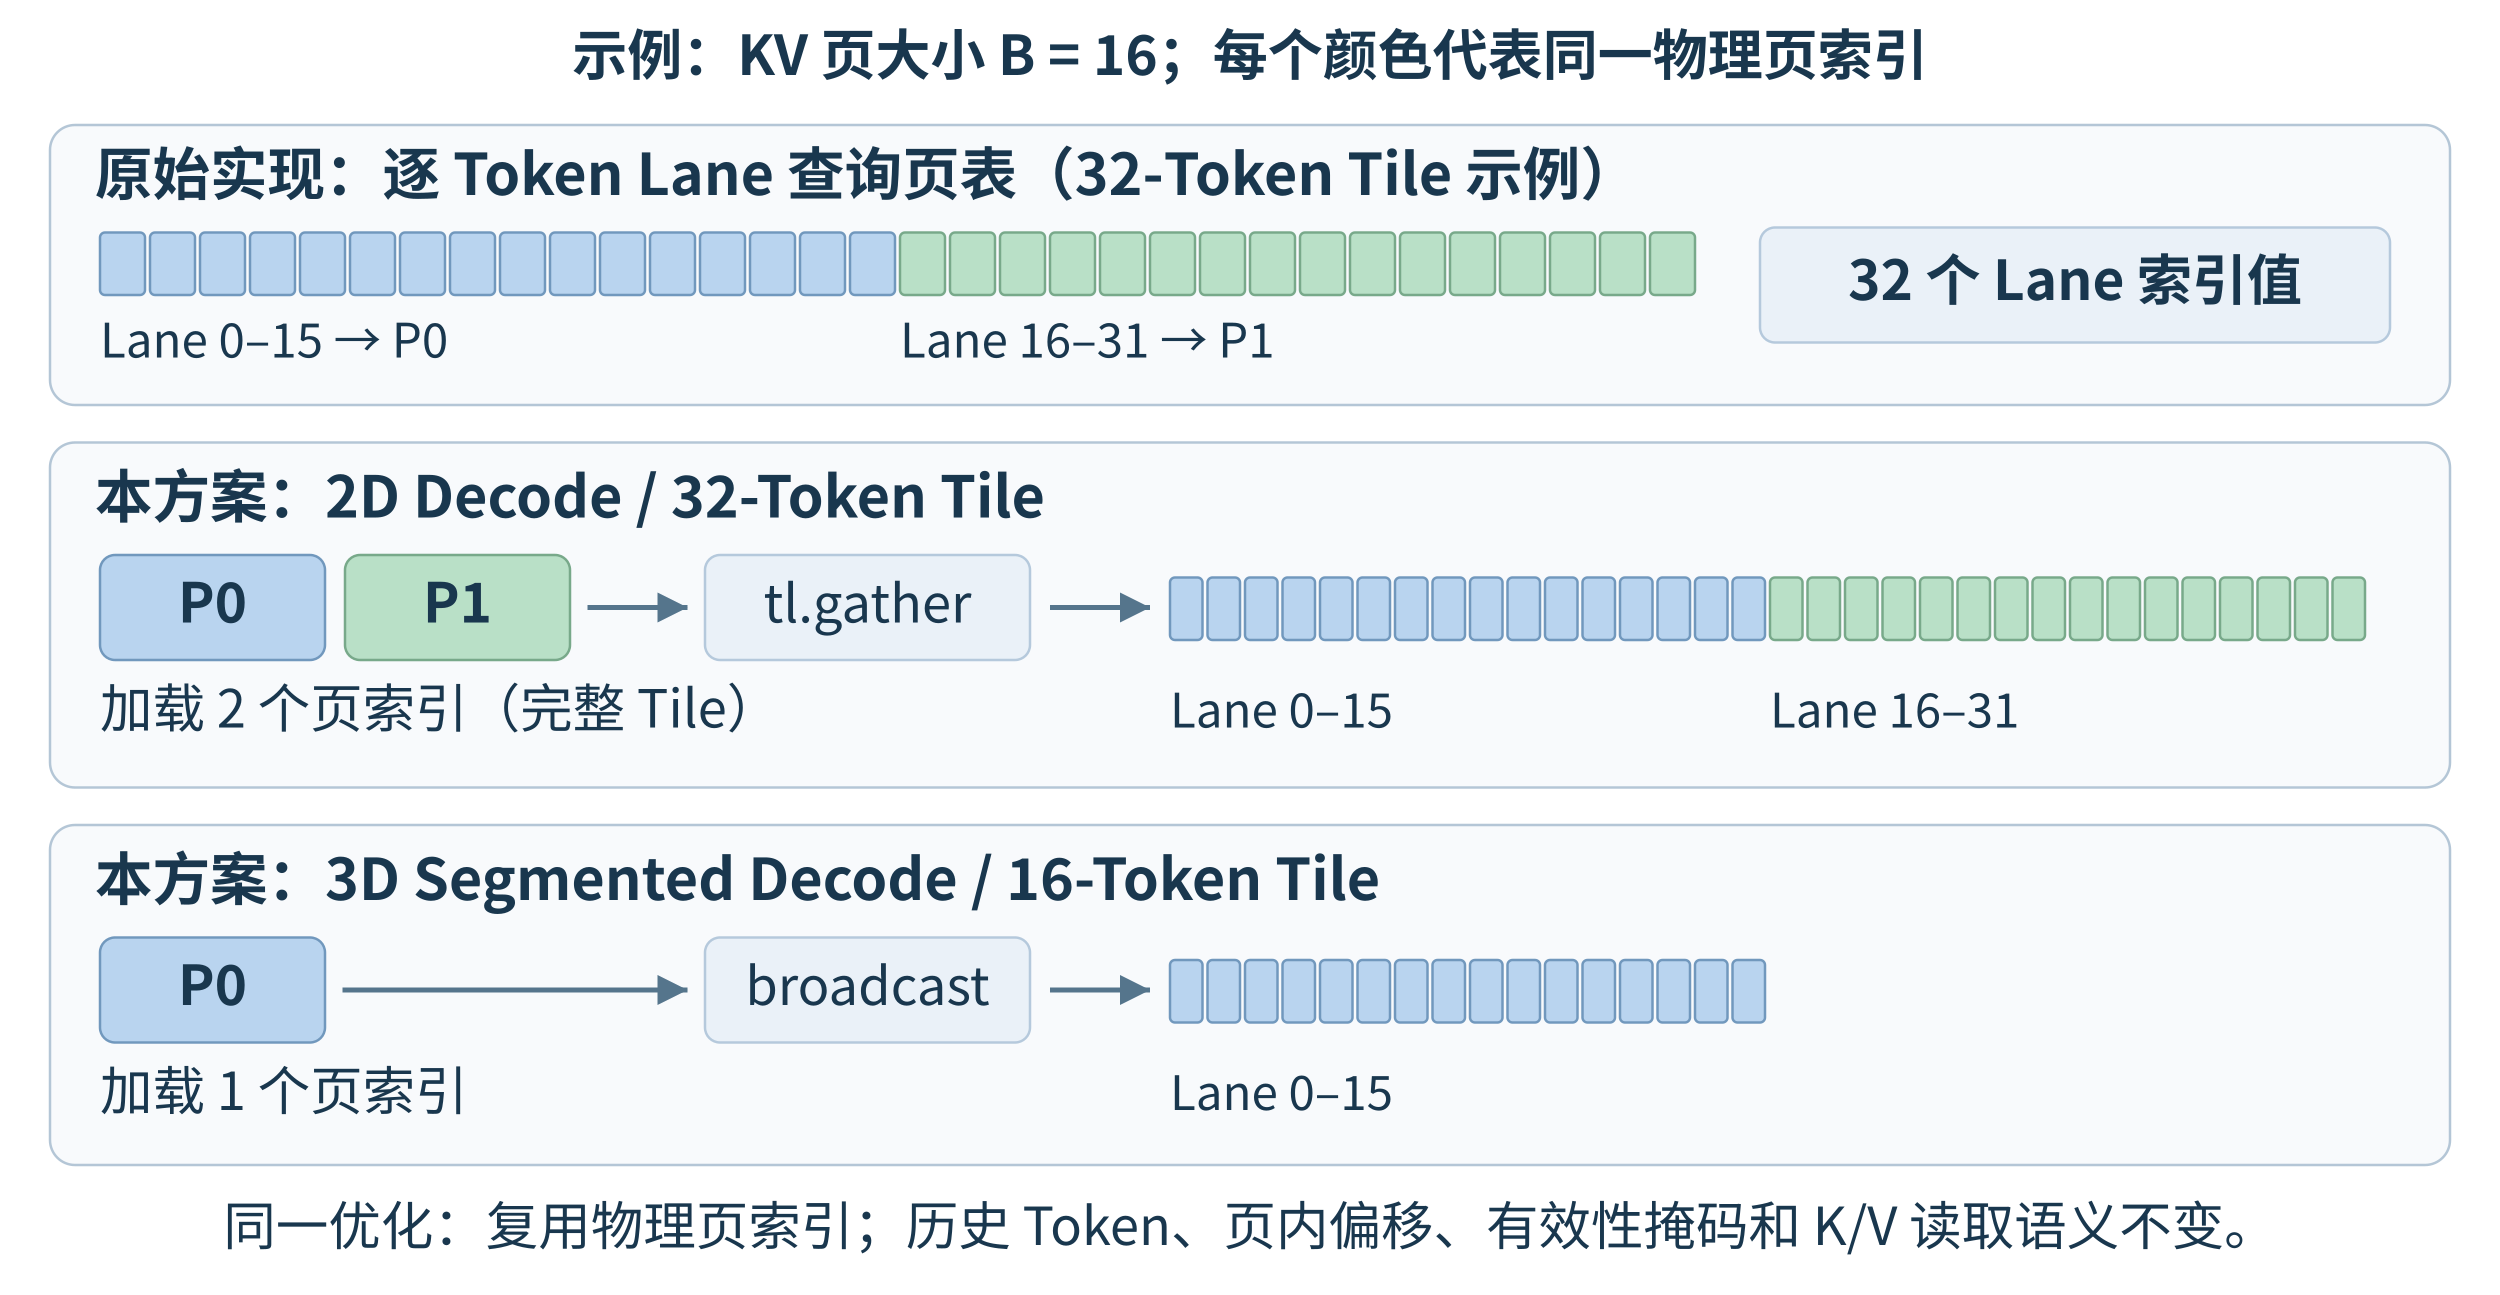
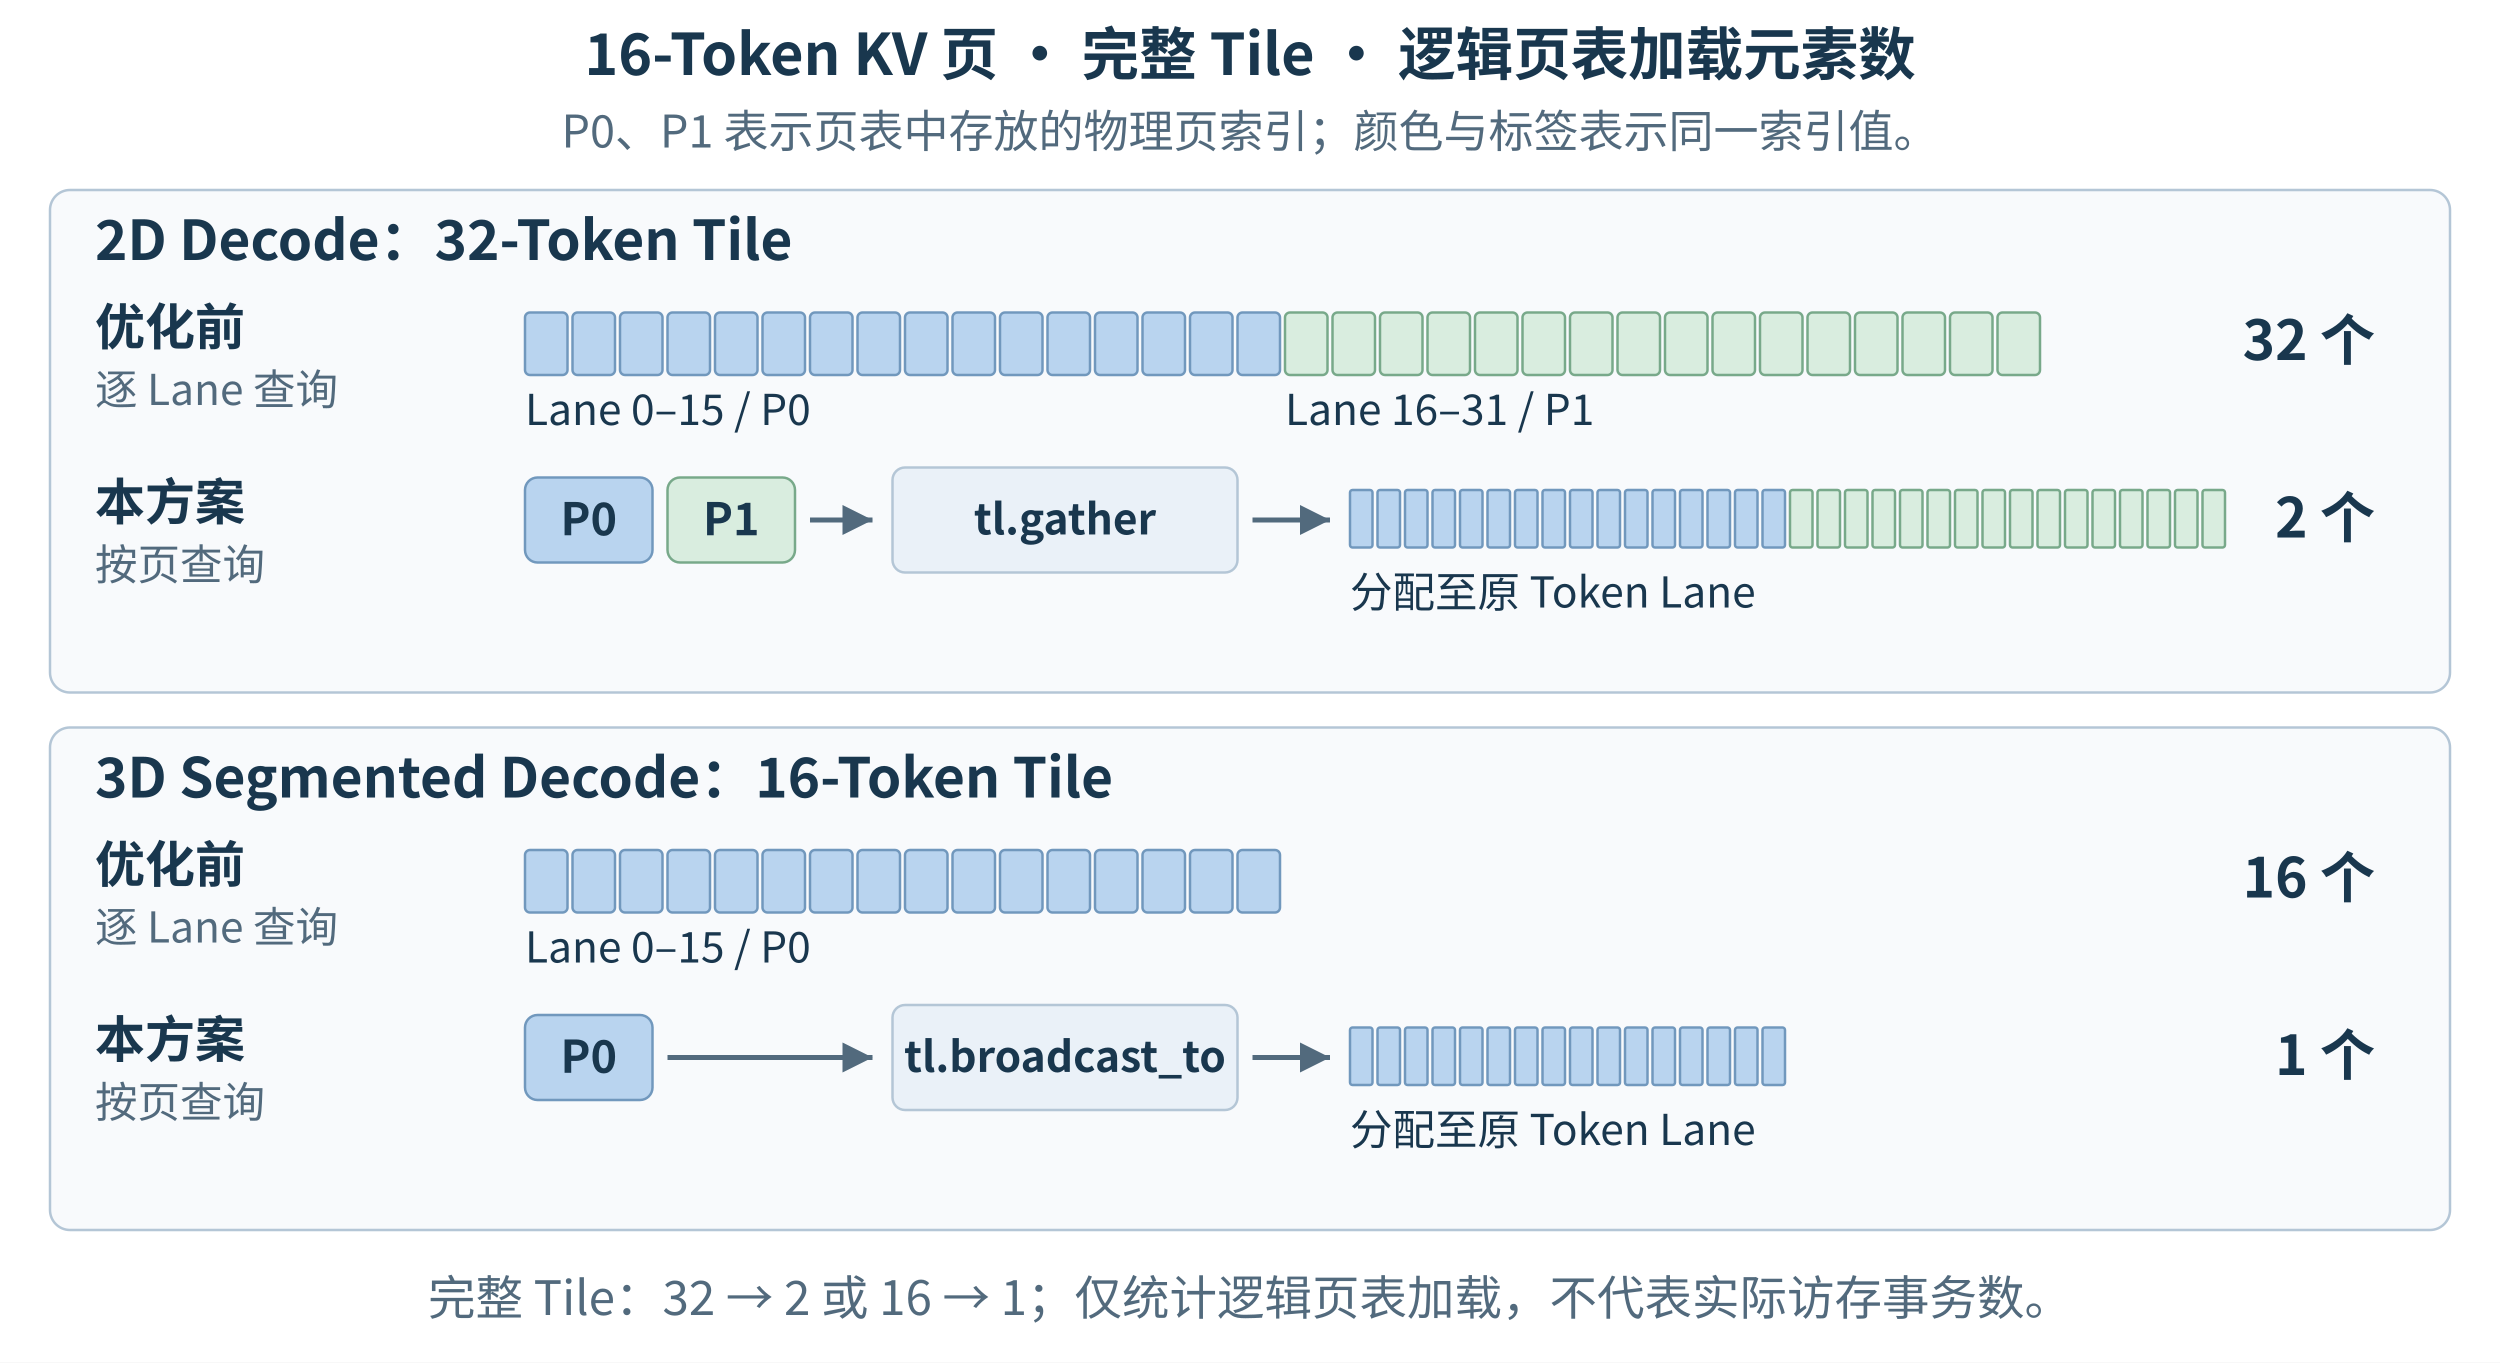
- <svg xmlns="http://www.w3.org/2000/svg" viewBox="0 0 1000 518" width="1000" height="518" font-family="Noto Sans CJK SC, Microsoft YaHei, PingFang SC, Arial, sans-serif" fill="#19374e">
-   <rect width="1000" height="518" fill="#fff" />
+ <svg xmlns="http://www.w3.org/2000/svg" viewBox="0 0 1000 545" width="1000" height="545" font-family="Noto Sans CJK SC, Microsoft YaHei, PingFang SC, Arial, sans-serif" fill="#19374e" role="img">
+   <rect width="1000" height="545" fill="#fff" />
  <defs>
    <marker id="arrow" markerWidth="7" markerHeight="7" refX="6" refY="3" orient="auto">
-       <path d="M0 0 L6 3 L0 6 Z" fill="#55758c" />
+       <path d="M0 0 L6 3 L0 6 Z" fill="#526a7d" />
    </marker>
  </defs>
-   <text x="500" y="30" font-size="22" text-anchor="middle" font-weight="600">示例：KV 页大小 B = 16；每个颜色代表同一物理页索引</text>
-   <rect x="20" y="50" width="960" height="112" rx="10" fill="#f8fafc" stroke="#b4c6d6" />
-   <text x="38" y="78" font-size="23" font-weight="700">原始实现：逐 Token Lane 查询页表（32-Token Tile 示例）</text>
-   <rect x="40" y="93" width="18" height="25" rx="2" fill="#b9d4ef" stroke="#7198bd" />
-   <rect x="60" y="93" width="18" height="25" rx="2" fill="#b9d4ef" stroke="#7198bd" />
-   <rect x="80" y="93" width="18" height="25" rx="2" fill="#b9d4ef" stroke="#7198bd" />
-   <rect x="100" y="93" width="18" height="25" rx="2" fill="#b9d4ef" stroke="#7198bd" />
-   <rect x="120" y="93" width="18" height="25" rx="2" fill="#b9d4ef" stroke="#7198bd" />
-   <rect x="140" y="93" width="18" height="25" rx="2" fill="#b9d4ef" stroke="#7198bd" />
-   <rect x="160" y="93" width="18" height="25" rx="2" fill="#b9d4ef" stroke="#7198bd" />
-   <rect x="180" y="93" width="18" height="25" rx="2" fill="#b9d4ef" stroke="#7198bd" />
-   <rect x="200" y="93" width="18" height="25" rx="2" fill="#b9d4ef" stroke="#7198bd" />
-   <rect x="220" y="93" width="18" height="25" rx="2" fill="#b9d4ef" stroke="#7198bd" />
-   <rect x="240" y="93" width="18" height="25" rx="2" fill="#b9d4ef" stroke="#7198bd" />
-   <rect x="260" y="93" width="18" height="25" rx="2" fill="#b9d4ef" stroke="#7198bd" />
-   <rect x="280" y="93" width="18" height="25" rx="2" fill="#b9d4ef" stroke="#7198bd" />
-   <rect x="300" y="93" width="18" height="25" rx="2" fill="#b9d4ef" stroke="#7198bd" />
-   <rect x="320" y="93" width="18" height="25" rx="2" fill="#b9d4ef" stroke="#7198bd" />
-   <rect x="340" y="93" width="18" height="25" rx="2" fill="#b9d4ef" stroke="#7198bd" />
-   <rect x="360" y="93" width="18" height="25" rx="2" fill="#b9e0c7" stroke="#78a98a" />
-   <rect x="380" y="93" width="18" height="25" rx="2" fill="#b9e0c7" stroke="#78a98a" />
-   <rect x="400" y="93" width="18" height="25" rx="2" fill="#b9e0c7" stroke="#78a98a" />
-   <rect x="420" y="93" width="18" height="25" rx="2" fill="#b9e0c7" stroke="#78a98a" />
-   <rect x="440" y="93" width="18" height="25" rx="2" fill="#b9e0c7" stroke="#78a98a" />
-   <rect x="460" y="93" width="18" height="25" rx="2" fill="#b9e0c7" stroke="#78a98a" />
-   <rect x="480" y="93" width="18" height="25" rx="2" fill="#b9e0c7" stroke="#78a98a" />
-   <rect x="500" y="93" width="18" height="25" rx="2" fill="#b9e0c7" stroke="#78a98a" />
-   <rect x="520" y="93" width="18" height="25" rx="2" fill="#b9e0c7" stroke="#78a98a" />
-   <rect x="540" y="93" width="18" height="25" rx="2" fill="#b9e0c7" stroke="#78a98a" />
-   <rect x="560" y="93" width="18" height="25" rx="2" fill="#b9e0c7" stroke="#78a98a" />
-   <rect x="580" y="93" width="18" height="25" rx="2" fill="#b9e0c7" stroke="#78a98a" />
-   <rect x="600" y="93" width="18" height="25" rx="2" fill="#b9e0c7" stroke="#78a98a" />
-   <rect x="620" y="93" width="18" height="25" rx="2" fill="#b9e0c7" stroke="#78a98a" />
-   <rect x="640" y="93" width="18" height="25" rx="2" fill="#b9e0c7" stroke="#78a98a" />
-   <rect x="660" y="93" width="18" height="25" rx="2" fill="#b9e0c7" stroke="#78a98a" />
-   <text x="40" y="143" font-size="19">Lane 0–15 → P0</text>
-   <text x="360" y="143" font-size="19">Lane 16–31 → P1</text>
-   <rect x="704" y="91" width="252" height="46" rx="6" fill="#eaf1f8" stroke="#b5c9dc" />
-   <text x="830" y="120" font-size="22" text-anchor="middle" font-weight="600">32 个 Lane 索引值</text>
-   <rect x="20" y="177" width="960" height="138" rx="10" fill="#f8fafc" stroke="#b4c6d6" />
-   <text x="38" y="207" font-size="23" font-weight="700">本方案：2D Decode / 32-Token Tile</text>
-   <rect x="40" y="222" width="90" height="42" rx="6" fill="#b9d4ef" stroke="#7198bd" />
-   <text x="85" y="249" font-size="22" text-anchor="middle" font-weight="600">P0</text>
-   <rect x="138" y="222" width="90" height="42" rx="6" fill="#b9e0c7" stroke="#78a98a" />
-   <text x="183" y="249" font-size="22" text-anchor="middle" font-weight="600">P1</text>
-   <path d="M235 243 L275 243" stroke="#55758c" stroke-width="2" fill="none" marker-end="url(#arrow)" />
-   <rect x="282" y="222" width="130" height="42" rx="6" fill="#eaf1f8" stroke="#b5c9dc" />
-   <text x="347" y="249" font-size="21" text-anchor="middle">tl.gather</text>
-   <path d="M420 243 L460 243" stroke="#55758c" stroke-width="2" fill="none" marker-end="url(#arrow)" />
-   <rect x="468" y="231" width="13" height="25" rx="2" fill="#b9d4ef" stroke="#7198bd" />
-   <rect x="483" y="231" width="13" height="25" rx="2" fill="#b9d4ef" stroke="#7198bd" />
-   <rect x="498" y="231" width="13" height="25" rx="2" fill="#b9d4ef" stroke="#7198bd" />
-   <rect x="513" y="231" width="13" height="25" rx="2" fill="#b9d4ef" stroke="#7198bd" />
-   <rect x="528" y="231" width="13" height="25" rx="2" fill="#b9d4ef" stroke="#7198bd" />
-   <rect x="543" y="231" width="13" height="25" rx="2" fill="#b9d4ef" stroke="#7198bd" />
-   <rect x="558" y="231" width="13" height="25" rx="2" fill="#b9d4ef" stroke="#7198bd" />
-   <rect x="573" y="231" width="13" height="25" rx="2" fill="#b9d4ef" stroke="#7198bd" />
-   <rect x="588" y="231" width="13" height="25" rx="2" fill="#b9d4ef" stroke="#7198bd" />
-   <rect x="603" y="231" width="13" height="25" rx="2" fill="#b9d4ef" stroke="#7198bd" />
-   <rect x="618" y="231" width="13" height="25" rx="2" fill="#b9d4ef" stroke="#7198bd" />
-   <rect x="633" y="231" width="13" height="25" rx="2" fill="#b9d4ef" stroke="#7198bd" />
-   <rect x="648" y="231" width="13" height="25" rx="2" fill="#b9d4ef" stroke="#7198bd" />
-   <rect x="663" y="231" width="13" height="25" rx="2" fill="#b9d4ef" stroke="#7198bd" />
-   <rect x="678" y="231" width="13" height="25" rx="2" fill="#b9d4ef" stroke="#7198bd" />
-   <rect x="693" y="231" width="13" height="25" rx="2" fill="#b9d4ef" stroke="#7198bd" />
-   <rect x="708" y="231" width="13" height="25" rx="2" fill="#b9e0c7" stroke="#78a98a" />
-   <rect x="723" y="231" width="13" height="25" rx="2" fill="#b9e0c7" stroke="#78a98a" />
-   <rect x="738" y="231" width="13" height="25" rx="2" fill="#b9e0c7" stroke="#78a98a" />
-   <rect x="753" y="231" width="13" height="25" rx="2" fill="#b9e0c7" stroke="#78a98a" />
-   <rect x="768" y="231" width="13" height="25" rx="2" fill="#b9e0c7" stroke="#78a98a" />
-   <rect x="783" y="231" width="13" height="25" rx="2" fill="#b9e0c7" stroke="#78a98a" />
-   <rect x="798" y="231" width="13" height="25" rx="2" fill="#b9e0c7" stroke="#78a98a" />
-   <rect x="813" y="231" width="13" height="25" rx="2" fill="#b9e0c7" stroke="#78a98a" />
-   <rect x="828" y="231" width="13" height="25" rx="2" fill="#b9e0c7" stroke="#78a98a" />
-   <rect x="843" y="231" width="13" height="25" rx="2" fill="#b9e0c7" stroke="#78a98a" />
-   <rect x="858" y="231" width="13" height="25" rx="2" fill="#b9e0c7" stroke="#78a98a" />
-   <rect x="873" y="231" width="13" height="25" rx="2" fill="#b9e0c7" stroke="#78a98a" />
-   <rect x="888" y="231" width="13" height="25" rx="2" fill="#b9e0c7" stroke="#78a98a" />
-   <rect x="903" y="231" width="13" height="25" rx="2" fill="#b9e0c7" stroke="#78a98a" />
-   <rect x="918" y="231" width="13" height="25" rx="2" fill="#b9e0c7" stroke="#78a98a" />
-   <rect x="933" y="231" width="13" height="25" rx="2" fill="#b9e0c7" stroke="#78a98a" />
-   <text x="40" y="291" font-size="21">加载 2 个页索引（完整 Tile）</text>
-   <text x="468" y="291" font-size="19">Lane 0–15</text>
-   <text x="708" y="291" font-size="19">Lane 16–31</text>
-   <rect x="20" y="330" width="960" height="136" rx="10" fill="#f8fafc" stroke="#b4c6d6" />
-   <text x="38" y="360" font-size="23" font-weight="700">本方案：3D Segmented Decode / 16-Token Tile</text>
-   <rect x="40" y="375" width="90" height="42" rx="6" fill="#b9d4ef" stroke="#7198bd" />
-   <text x="85" y="402" font-size="22" text-anchor="middle" font-weight="600">P0</text>
-   <path d="M137 396 L275 396" stroke="#55758c" stroke-width="2" fill="none" marker-end="url(#arrow)" />
-   <rect x="282" y="375" width="130" height="42" rx="6" fill="#eaf1f8" stroke="#b5c9dc" />
-   <text x="347" y="402" font-size="21" text-anchor="middle">broadcast</text>
-   <path d="M420 396 L460 396" stroke="#55758c" stroke-width="2" fill="none" marker-end="url(#arrow)" />
-   <rect x="468" y="384" width="13" height="25" rx="2" fill="#b9d4ef" stroke="#7198bd" />
-   <rect x="483" y="384" width="13" height="25" rx="2" fill="#b9d4ef" stroke="#7198bd" />
-   <rect x="498" y="384" width="13" height="25" rx="2" fill="#b9d4ef" stroke="#7198bd" />
-   <rect x="513" y="384" width="13" height="25" rx="2" fill="#b9d4ef" stroke="#7198bd" />
-   <rect x="528" y="384" width="13" height="25" rx="2" fill="#b9d4ef" stroke="#7198bd" />
-   <rect x="543" y="384" width="13" height="25" rx="2" fill="#b9d4ef" stroke="#7198bd" />
-   <rect x="558" y="384" width="13" height="25" rx="2" fill="#b9d4ef" stroke="#7198bd" />
-   <rect x="573" y="384" width="13" height="25" rx="2" fill="#b9d4ef" stroke="#7198bd" />
-   <rect x="588" y="384" width="13" height="25" rx="2" fill="#b9d4ef" stroke="#7198bd" />
-   <rect x="603" y="384" width="13" height="25" rx="2" fill="#b9d4ef" stroke="#7198bd" />
-   <rect x="618" y="384" width="13" height="25" rx="2" fill="#b9d4ef" stroke="#7198bd" />
-   <rect x="633" y="384" width="13" height="25" rx="2" fill="#b9d4ef" stroke="#7198bd" />
-   <rect x="648" y="384" width="13" height="25" rx="2" fill="#b9d4ef" stroke="#7198bd" />
-   <rect x="663" y="384" width="13" height="25" rx="2" fill="#b9d4ef" stroke="#7198bd" />
-   <rect x="678" y="384" width="13" height="25" rx="2" fill="#b9d4ef" stroke="#7198bd" />
-   <rect x="693" y="384" width="13" height="25" rx="2" fill="#b9d4ef" stroke="#7198bd" />
-   <text x="40" y="444" font-size="21">加载 1 个页索引</text>
-   <text x="468" y="444" font-size="19">Lane 0–15</text>
-   <text x="500" y="498" font-size="21" text-anchor="middle">同一优化：复用物理页索引；历史 Token、页内偏移、有效性掩码和 K/V 读取语义不变。</text>
+   <text x="500" y="30" font-size="23" text-anchor="middle" font-weight="700" fill="#19374e">16-Token KV 页 · 完整 Tile · 逻辑页表加载元素数</text>
+   <text x="500" y="59" font-size="18" text-anchor="middle" font-weight="400" fill="#526a7d">P0、P1 表示页表中存放的物理页索引；颜色与标签表示同一索引值。</text>
+   <rect x="20" y="76" width="960" height="201" rx="8" fill="#f8fafc" stroke="#b4c6d6" />
+   <text x="38" y="104" font-size="22" text-anchor="start" font-weight="700" fill="#19374e">2D Decode：32-Token Tile</text>
+   <text x="38" y="138" font-size="20" text-anchor="start" font-weight="600" fill="#19374e">优化前</text>
+   <text x="38" y="162" font-size="17" text-anchor="start" font-weight="400" fill="#526a7d">逐 Lane 查询</text>
+   <rect x="210" y="125" width="17" height="25" rx="2" fill="#b9d4ef" stroke="#7198bd" />
+   <rect x="229" y="125" width="17" height="25" rx="2" fill="#b9d4ef" stroke="#7198bd" />
+   <rect x="248" y="125" width="17" height="25" rx="2" fill="#b9d4ef" stroke="#7198bd" />
+   <rect x="267" y="125" width="17" height="25" rx="2" fill="#b9d4ef" stroke="#7198bd" />
+   <rect x="286" y="125" width="17" height="25" rx="2" fill="#b9d4ef" stroke="#7198bd" />
+   <rect x="305" y="125" width="17" height="25" rx="2" fill="#b9d4ef" stroke="#7198bd" />
+   <rect x="324" y="125" width="17" height="25" rx="2" fill="#b9d4ef" stroke="#7198bd" />
+   <rect x="343" y="125" width="17" height="25" rx="2" fill="#b9d4ef" stroke="#7198bd" />
+   <rect x="362" y="125" width="17" height="25" rx="2" fill="#b9d4ef" stroke="#7198bd" />
+   <rect x="381" y="125" width="17" height="25" rx="2" fill="#b9d4ef" stroke="#7198bd" />
+   <rect x="400" y="125" width="17" height="25" rx="2" fill="#b9d4ef" stroke="#7198bd" />
+   <rect x="419" y="125" width="17" height="25" rx="2" fill="#b9d4ef" stroke="#7198bd" />
+   <rect x="438" y="125" width="17" height="25" rx="2" fill="#b9d4ef" stroke="#7198bd" />
+   <rect x="457" y="125" width="17" height="25" rx="2" fill="#b9d4ef" stroke="#7198bd" />
+   <rect x="476" y="125" width="17" height="25" rx="2" fill="#b9d4ef" stroke="#7198bd" />
+   <rect x="495" y="125" width="17" height="25" rx="2" fill="#b9d4ef" stroke="#7198bd" />
+   <rect x="514" y="125" width="17" height="25" rx="2" fill="#d9eddf" stroke="#78a98a" />
+   <rect x="533" y="125" width="17" height="25" rx="2" fill="#d9eddf" stroke="#78a98a" />
+   <rect x="552" y="125" width="17" height="25" rx="2" fill="#d9eddf" stroke="#78a98a" />
+   <rect x="571" y="125" width="17" height="25" rx="2" fill="#d9eddf" stroke="#78a98a" />
+   <rect x="590" y="125" width="17" height="25" rx="2" fill="#d9eddf" stroke="#78a98a" />
+   <rect x="609" y="125" width="17" height="25" rx="2" fill="#d9eddf" stroke="#78a98a" />
+   <rect x="628" y="125" width="17" height="25" rx="2" fill="#d9eddf" stroke="#78a98a" />
+   <rect x="647" y="125" width="17" height="25" rx="2" fill="#d9eddf" stroke="#78a98a" />
+   <rect x="666" y="125" width="17" height="25" rx="2" fill="#d9eddf" stroke="#78a98a" />
+   <rect x="685" y="125" width="17" height="25" rx="2" fill="#d9eddf" stroke="#78a98a" />
+   <rect x="704" y="125" width="17" height="25" rx="2" fill="#d9eddf" stroke="#78a98a" />
+   <rect x="723" y="125" width="17" height="25" rx="2" fill="#d9eddf" stroke="#78a98a" />
+   <rect x="742" y="125" width="17" height="25" rx="2" fill="#d9eddf" stroke="#78a98a" />
+   <rect x="761" y="125" width="17" height="25" rx="2" fill="#d9eddf" stroke="#78a98a" />
+   <rect x="780" y="125" width="17" height="25" rx="2" fill="#d9eddf" stroke="#78a98a" />
+   <rect x="799" y="125" width="17" height="25" rx="2" fill="#d9eddf" stroke="#78a98a" />
+   <text x="210" y="170" font-size="17" text-anchor="start" font-weight="400" fill="#19374e">Lane 0–15 / P0</text>
+   <text x="514" y="170" font-size="17" text-anchor="start" font-weight="400" fill="#19374e">Lane 16–31 / P1</text>
+   <text x="950" y="144" font-size="22" text-anchor="end" font-weight="700" fill="#19374e">32 个</text>
+   <text x="38" y="208" font-size="20" text-anchor="start" font-weight="600" fill="#19374e">本方案</text>
+   <text x="38" y="232" font-size="17" text-anchor="start" font-weight="400" fill="#526a7d">按页查询</text>
+   <rect x="210" y="191" width="51" height="34" rx="5" fill="#b9d4ef" stroke="#7198bd" />
+   <text x="235.5" y="214.12" font-size="18" text-anchor="middle" font-weight="600" fill="#19374e">P0</text>
+   <rect x="267" y="191" width="51" height="34" rx="5" fill="#d9eddf" stroke="#78a98a" />
+   <text x="292.5" y="214.12" font-size="18" text-anchor="middle" font-weight="600" fill="#19374e">P1</text>
+   <path d="M324 208 L349 208" fill="none" stroke="#526a7d" stroke-width="2" marker-end="url(#arrow)" />
+   <rect x="357" y="187" width="138" height="42" rx="5" fill="#eaf1f8" stroke="#b4c6d6" />
+   <text x="426" y="213.78" font-size="17" text-anchor="middle" font-weight="600" fill="#19374e">tl.gather</text>
+   <path d="M501 208 L532 208" fill="none" stroke="#526a7d" stroke-width="2" marker-end="url(#arrow)" />
+   <rect x="540" y="196" width="9" height="23" rx="1" fill="#b9d4ef" stroke="#7198bd" />
+   <rect x="551" y="196" width="9" height="23" rx="1" fill="#b9d4ef" stroke="#7198bd" />
+   <rect x="562" y="196" width="9" height="23" rx="1" fill="#b9d4ef" stroke="#7198bd" />
+   <rect x="573" y="196" width="9" height="23" rx="1" fill="#b9d4ef" stroke="#7198bd" />
+   <rect x="584" y="196" width="9" height="23" rx="1" fill="#b9d4ef" stroke="#7198bd" />
+   <rect x="595" y="196" width="9" height="23" rx="1" fill="#b9d4ef" stroke="#7198bd" />
+   <rect x="606" y="196" width="9" height="23" rx="1" fill="#b9d4ef" stroke="#7198bd" />
+   <rect x="617" y="196" width="9" height="23" rx="1" fill="#b9d4ef" stroke="#7198bd" />
+   <rect x="628" y="196" width="9" height="23" rx="1" fill="#b9d4ef" stroke="#7198bd" />
+   <rect x="639" y="196" width="9" height="23" rx="1" fill="#b9d4ef" stroke="#7198bd" />
+   <rect x="650" y="196" width="9" height="23" rx="1" fill="#b9d4ef" stroke="#7198bd" />
+   <rect x="661" y="196" width="9" height="23" rx="1" fill="#b9d4ef" stroke="#7198bd" />
+   <rect x="672" y="196" width="9" height="23" rx="1" fill="#b9d4ef" stroke="#7198bd" />
+   <rect x="683" y="196" width="9" height="23" rx="1" fill="#b9d4ef" stroke="#7198bd" />
+   <rect x="694" y="196" width="9" height="23" rx="1" fill="#b9d4ef" stroke="#7198bd" />
+   <rect x="705" y="196" width="9" height="23" rx="1" fill="#b9d4ef" stroke="#7198bd" />
+   <rect x="716" y="196" width="9" height="23" rx="1" fill="#d9eddf" stroke="#78a98a" />
+   <rect x="727" y="196" width="9" height="23" rx="1" fill="#d9eddf" stroke="#78a98a" />
+   <rect x="738" y="196" width="9" height="23" rx="1" fill="#d9eddf" stroke="#78a98a" />
+   <rect x="749" y="196" width="9" height="23" rx="1" fill="#d9eddf" stroke="#78a98a" />
+   <rect x="760" y="196" width="9" height="23" rx="1" fill="#d9eddf" stroke="#78a98a" />
+   <rect x="771" y="196" width="9" height="23" rx="1" fill="#d9eddf" stroke="#78a98a" />
+   <rect x="782" y="196" width="9" height="23" rx="1" fill="#d9eddf" stroke="#78a98a" />
+   <rect x="793" y="196" width="9" height="23" rx="1" fill="#d9eddf" stroke="#78a98a" />
+   <rect x="804" y="196" width="9" height="23" rx="1" fill="#d9eddf" stroke="#78a98a" />
+   <rect x="815" y="196" width="9" height="23" rx="1" fill="#d9eddf" stroke="#78a98a" />
+   <rect x="826" y="196" width="9" height="23" rx="1" fill="#d9eddf" stroke="#78a98a" />
+   <rect x="837" y="196" width="9" height="23" rx="1" fill="#d9eddf" stroke="#78a98a" />
+   <rect x="848" y="196" width="9" height="23" rx="1" fill="#d9eddf" stroke="#78a98a" />
+   <rect x="859" y="196" width="9" height="23" rx="1" fill="#d9eddf" stroke="#78a98a" />
+   <rect x="870" y="196" width="9" height="23" rx="1" fill="#d9eddf" stroke="#78a98a" />
+   <rect x="881" y="196" width="9" height="23" rx="1" fill="#d9eddf" stroke="#78a98a" />
+   <text x="540" y="243" font-size="17" text-anchor="start" font-weight="400" fill="#19374e">分配至原 Token Lane</text>
+   <text x="950" y="215" font-size="22" text-anchor="end" font-weight="700" fill="#19374e">2 个</text>
+   <rect x="20" y="291" width="960" height="201" rx="8" fill="#f8fafc" stroke="#b4c6d6" />
+   <text x="38" y="319" font-size="22" text-anchor="start" font-weight="700" fill="#19374e">3D Segmented Decode：16-Token Tile</text>
+   <text x="38" y="353" font-size="20" text-anchor="start" font-weight="600" fill="#19374e">优化前</text>
+   <text x="38" y="377" font-size="17" text-anchor="start" font-weight="400" fill="#526a7d">逐 Lane 查询</text>
+   <rect x="210" y="340" width="17" height="25" rx="2" fill="#b9d4ef" stroke="#7198bd" />
+   <rect x="229" y="340" width="17" height="25" rx="2" fill="#b9d4ef" stroke="#7198bd" />
+   <rect x="248" y="340" width="17" height="25" rx="2" fill="#b9d4ef" stroke="#7198bd" />
+   <rect x="267" y="340" width="17" height="25" rx="2" fill="#b9d4ef" stroke="#7198bd" />
+   <rect x="286" y="340" width="17" height="25" rx="2" fill="#b9d4ef" stroke="#7198bd" />
+   <rect x="305" y="340" width="17" height="25" rx="2" fill="#b9d4ef" stroke="#7198bd" />
+   <rect x="324" y="340" width="17" height="25" rx="2" fill="#b9d4ef" stroke="#7198bd" />
+   <rect x="343" y="340" width="17" height="25" rx="2" fill="#b9d4ef" stroke="#7198bd" />
+   <rect x="362" y="340" width="17" height="25" rx="2" fill="#b9d4ef" stroke="#7198bd" />
+   <rect x="381" y="340" width="17" height="25" rx="2" fill="#b9d4ef" stroke="#7198bd" />
+   <rect x="400" y="340" width="17" height="25" rx="2" fill="#b9d4ef" stroke="#7198bd" />
+   <rect x="419" y="340" width="17" height="25" rx="2" fill="#b9d4ef" stroke="#7198bd" />
+   <rect x="438" y="340" width="17" height="25" rx="2" fill="#b9d4ef" stroke="#7198bd" />
+   <rect x="457" y="340" width="17" height="25" rx="2" fill="#b9d4ef" stroke="#7198bd" />
+   <rect x="476" y="340" width="17" height="25" rx="2" fill="#b9d4ef" stroke="#7198bd" />
+   <rect x="495" y="340" width="17" height="25" rx="2" fill="#b9d4ef" stroke="#7198bd" />
+   <text x="210" y="385" font-size="17" text-anchor="start" font-weight="400" fill="#19374e">Lane 0–15 / P0</text>
+   <text x="950" y="359" font-size="22" text-anchor="end" font-weight="700" fill="#19374e">16 个</text>
+   <text x="38" y="423" font-size="20" text-anchor="start" font-weight="600" fill="#19374e">本方案</text>
+   <text x="38" y="447" font-size="17" text-anchor="start" font-weight="400" fill="#526a7d">按页查询</text>
+   <rect x="210" y="406" width="51" height="34" rx="5" fill="#b9d4ef" stroke="#7198bd" />
+   <text x="235.5" y="429.12" font-size="18" text-anchor="middle" font-weight="600" fill="#19374e">P0</text>
+   <path d="M267 423 L349 423" fill="none" stroke="#526a7d" stroke-width="2" marker-end="url(#arrow)" />
+   <rect x="357" y="402" width="138" height="42" rx="5" fill="#eaf1f8" stroke="#b4c6d6" />
+   <text x="426" y="428.78" font-size="17" text-anchor="middle" font-weight="600" fill="#19374e">tl.broadcast_to</text>
+   <path d="M501 423 L532 423" fill="none" stroke="#526a7d" stroke-width="2" marker-end="url(#arrow)" />
+   <rect x="540" y="411" width="9" height="23" rx="1" fill="#b9d4ef" stroke="#7198bd" />
+   <rect x="551" y="411" width="9" height="23" rx="1" fill="#b9d4ef" stroke="#7198bd" />
+   <rect x="562" y="411" width="9" height="23" rx="1" fill="#b9d4ef" stroke="#7198bd" />
+   <rect x="573" y="411" width="9" height="23" rx="1" fill="#b9d4ef" stroke="#7198bd" />
+   <rect x="584" y="411" width="9" height="23" rx="1" fill="#b9d4ef" stroke="#7198bd" />
+   <rect x="595" y="411" width="9" height="23" rx="1" fill="#b9d4ef" stroke="#7198bd" />
+   <rect x="606" y="411" width="9" height="23" rx="1" fill="#b9d4ef" stroke="#7198bd" />
+   <rect x="617" y="411" width="9" height="23" rx="1" fill="#b9d4ef" stroke="#7198bd" />
+   <rect x="628" y="411" width="9" height="23" rx="1" fill="#b9d4ef" stroke="#7198bd" />
+   <rect x="639" y="411" width="9" height="23" rx="1" fill="#b9d4ef" stroke="#7198bd" />
+   <rect x="650" y="411" width="9" height="23" rx="1" fill="#b9d4ef" stroke="#7198bd" />
+   <rect x="661" y="411" width="9" height="23" rx="1" fill="#b9d4ef" stroke="#7198bd" />
+   <rect x="672" y="411" width="9" height="23" rx="1" fill="#b9d4ef" stroke="#7198bd" />
+   <rect x="683" y="411" width="9" height="23" rx="1" fill="#b9d4ef" stroke="#7198bd" />
+   <rect x="694" y="411" width="9" height="23" rx="1" fill="#b9d4ef" stroke="#7198bd" />
+   <rect x="705" y="411" width="9" height="23" rx="1" fill="#b9d4ef" stroke="#7198bd" />
+   <text x="540" y="458" font-size="17" text-anchor="start" font-weight="400" fill="#19374e">分配至原 Token Lane</text>
+   <text x="950" y="430" font-size="22" text-anchor="end" font-weight="700" fill="#19374e">1 个</text>
+   <text x="500" y="526" font-size="19" text-anchor="middle" font-weight="400" fill="#526a7d">完整 Tile：32 → 2 或 16 → 1；仅统计逻辑页表加载，不代表实际访存事务数。</text>
</svg>
